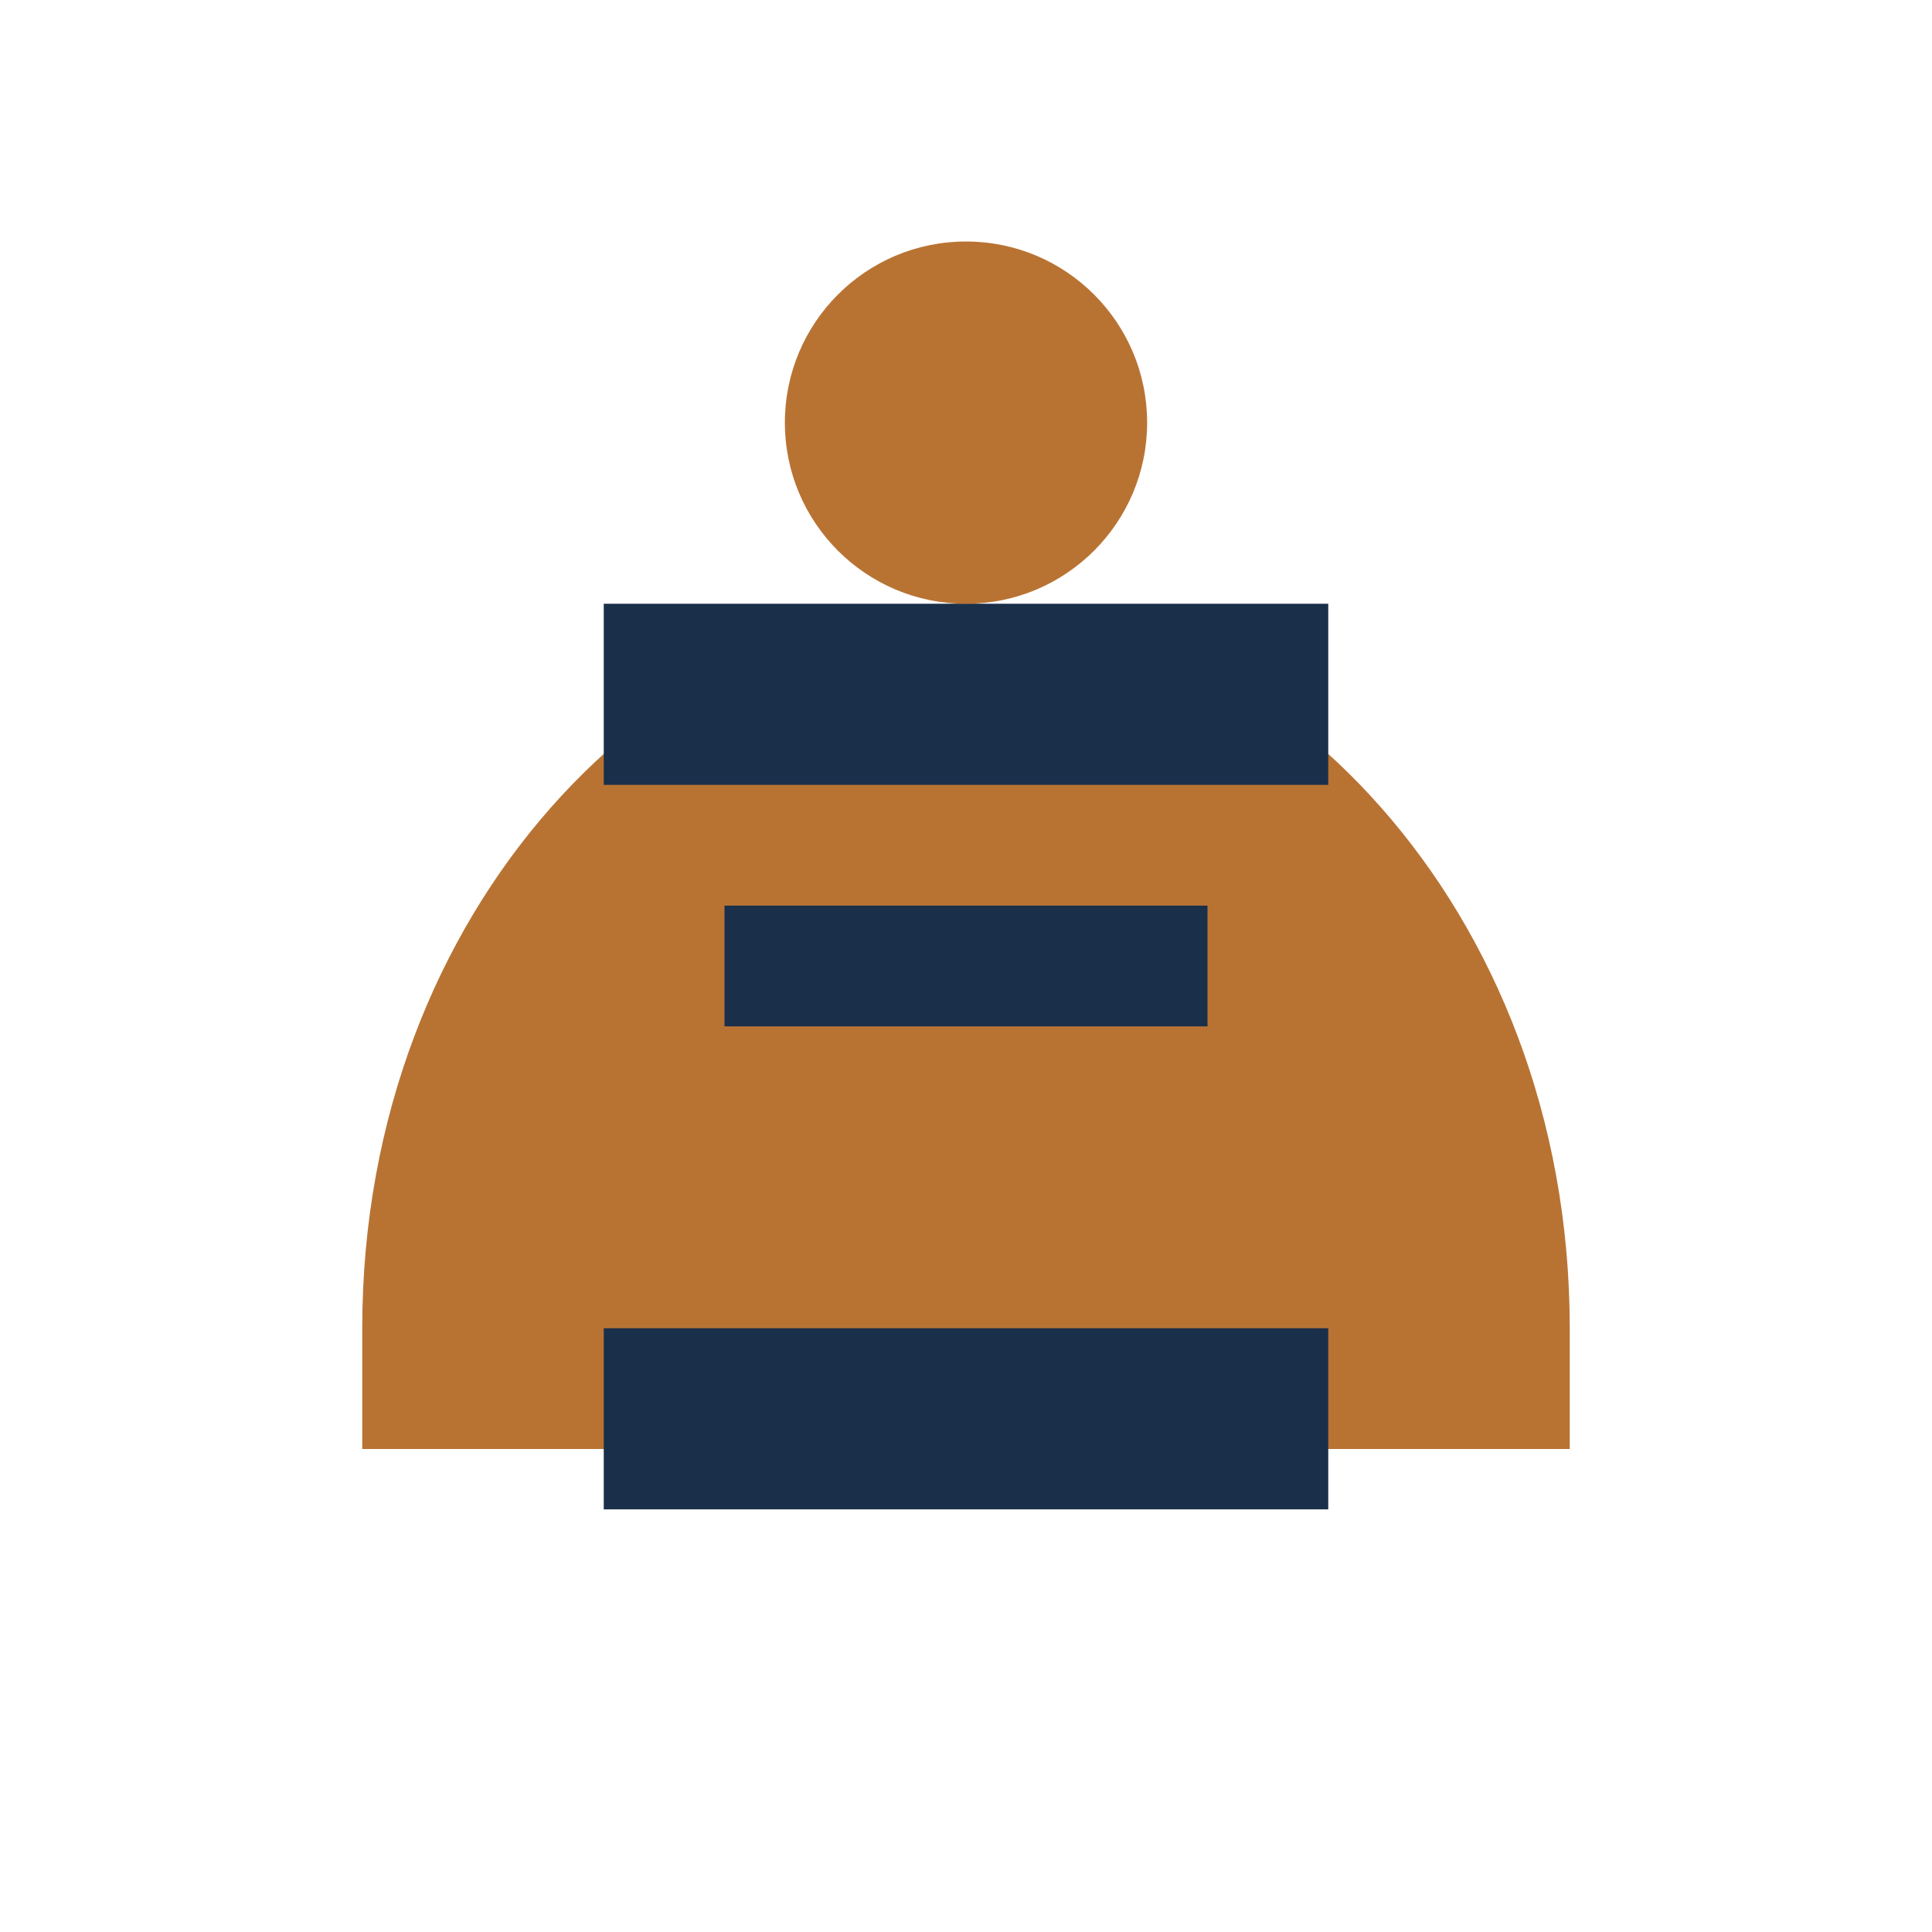
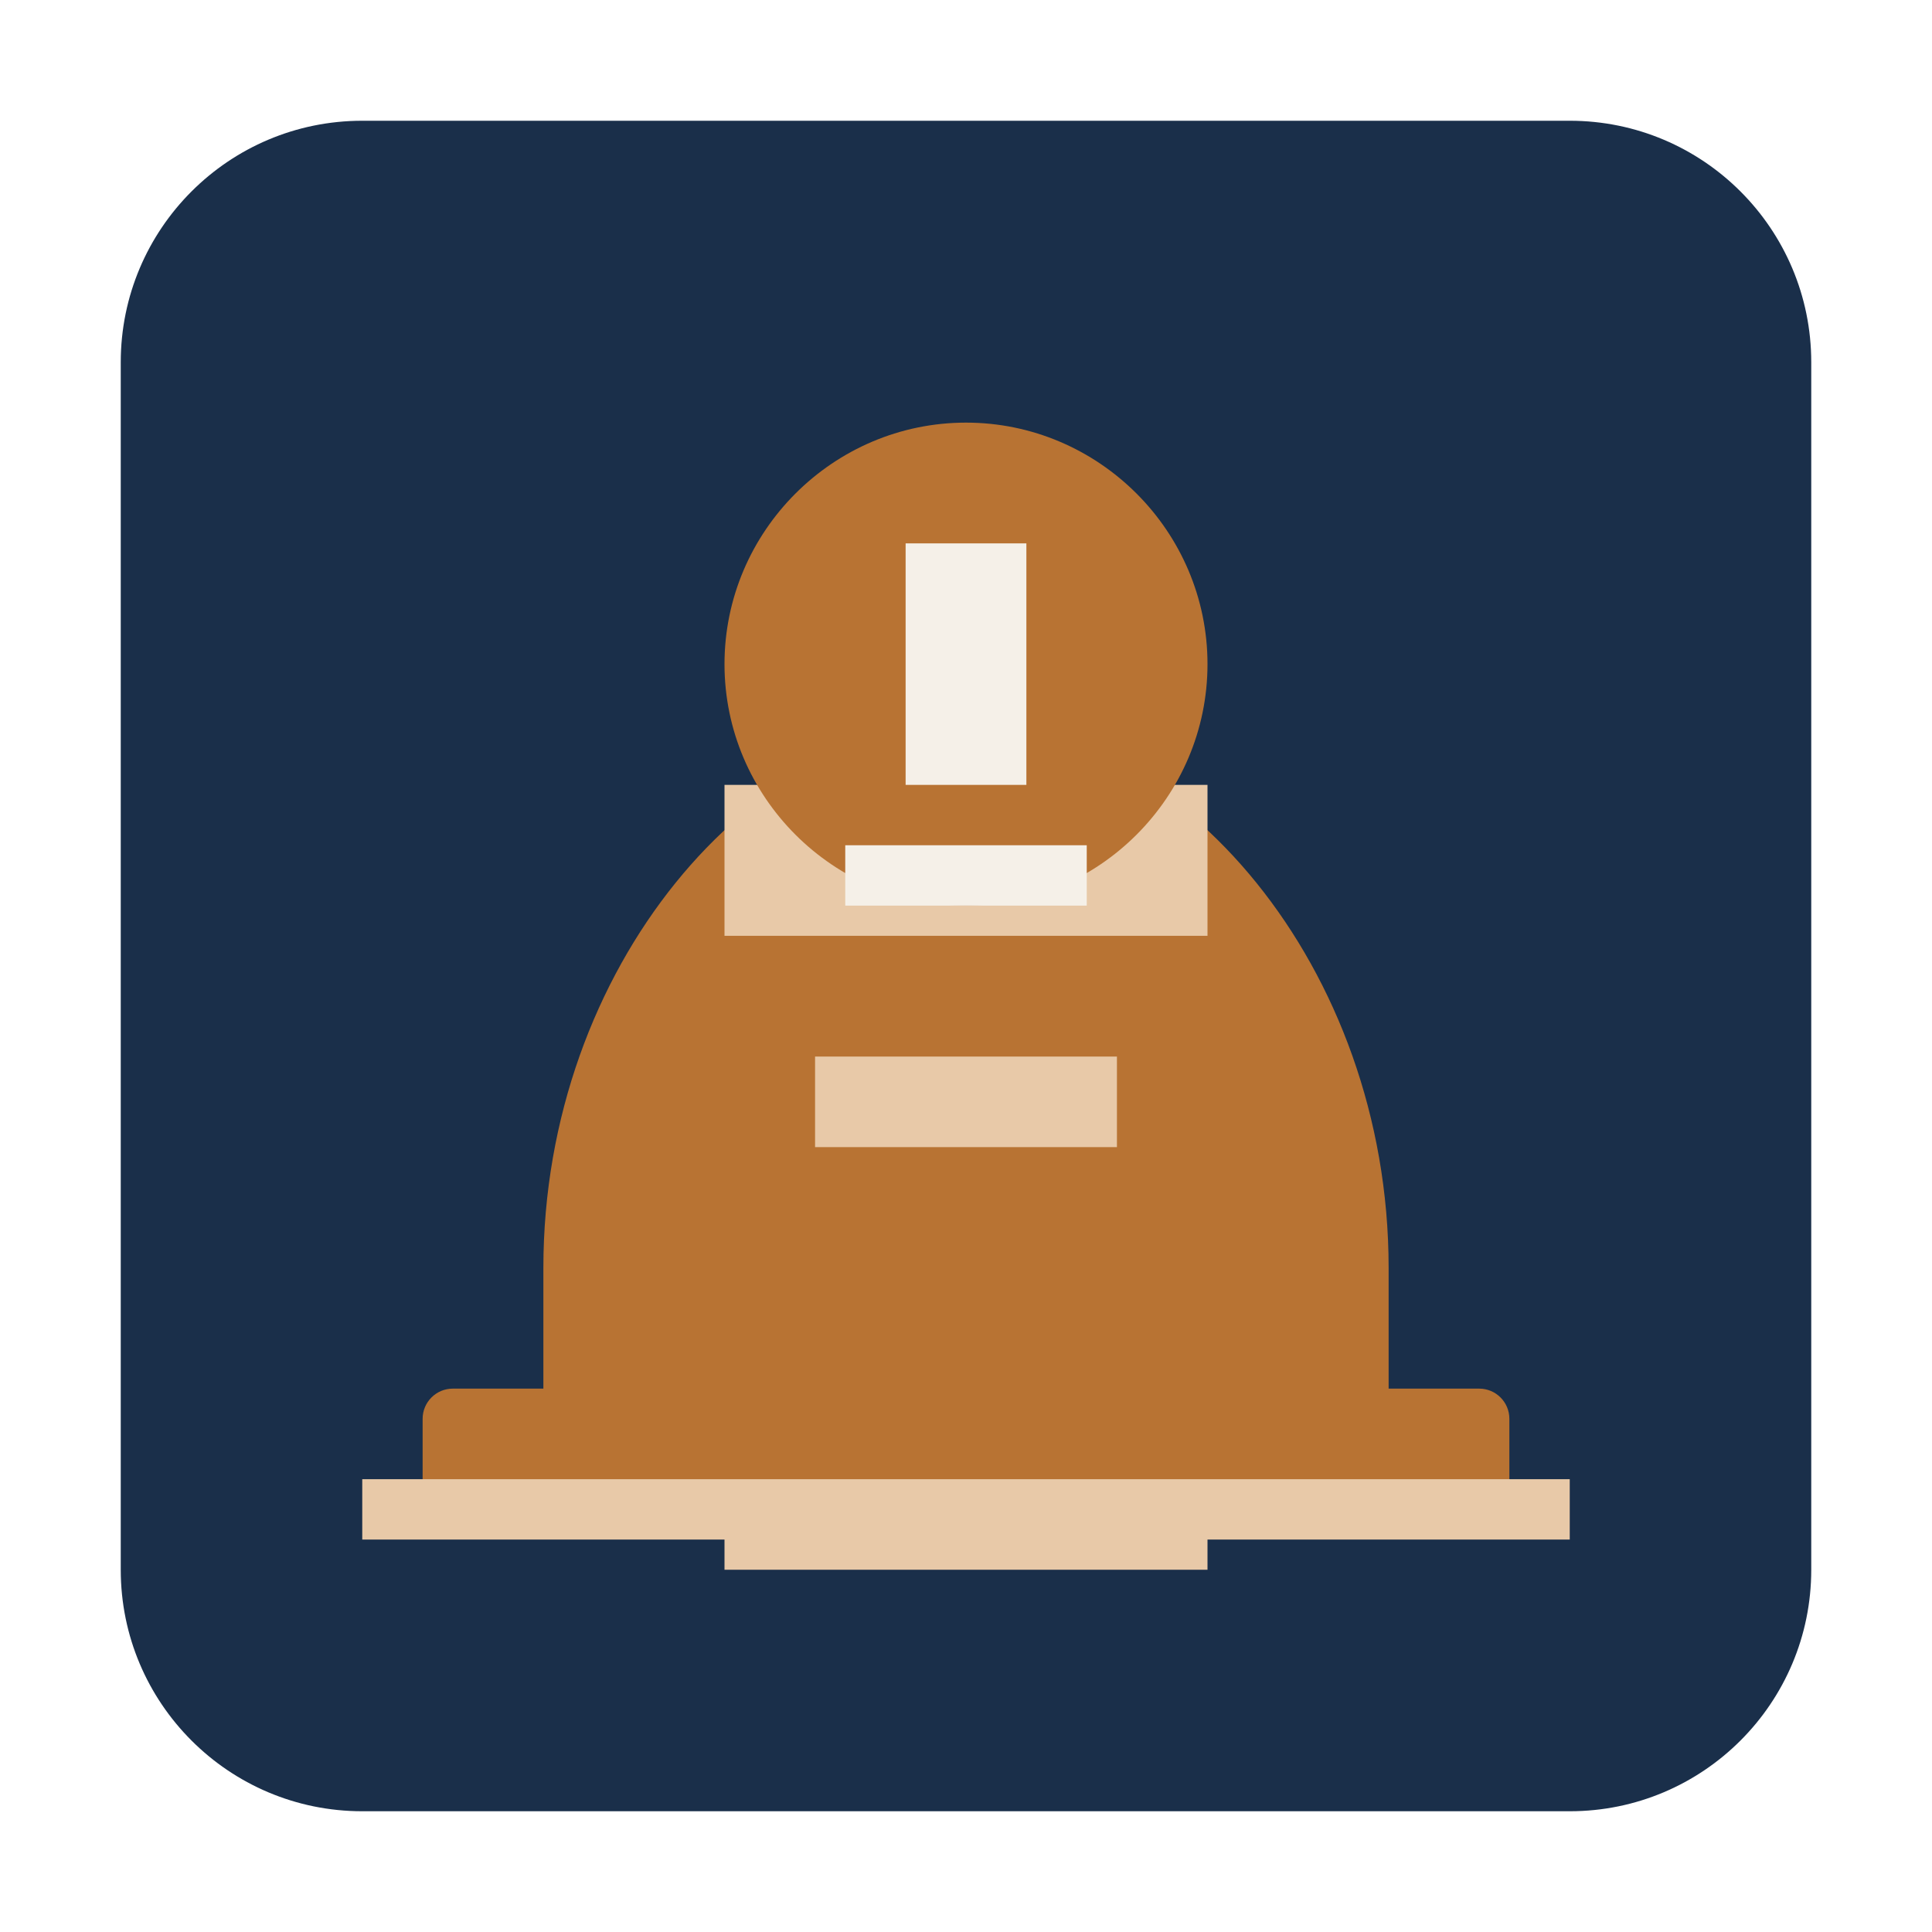
<svg xmlns="http://www.w3.org/2000/svg" viewBox="0 0 64 64" role="img" aria-label="Harbor Lane Plumbing mark">
-   <path fill="#b87333" d="M12 44c0-14 10-24 20-24s20 10 20 24v4H12v-4z" />
-   <path fill="#1a2f4a" d="M20 20h24v6H20zm4 10h16v4H24zm-4 14h24v6H20z" />
-   <circle cx="32" cy="14" r="6" fill="#b87333" />
+   <rect x="4" y="4" width="56" height="56" rx="8" fill="#1a2f4a" />
+   <path fill="#b87333" d="M18 42c0-10 7-18 14-18s14 8 14 18v6H18v-6z" />
+   <path fill="#e8c9a8" d="M24 26h16v5H24zm3 9h10v3H27zm-3 12h16v5H24z" />
+   <path fill="#b87333" d="M32 14c4.4 0 8 3.6 8 8s-3.6 8-8 8-8-3.6-8-8 3.6-8 8-8z" />
+   <path fill="#f5f0e8" d="M30 18h4v8h-4zm-2 10h8v2h-8z" />
+   <rect x="14" y="46" width="36" height="4" rx="1" fill="#b87333" />
+   <path fill="none" stroke="#e8c9a8" stroke-width="2" d="M12 50h40" />
</svg>
